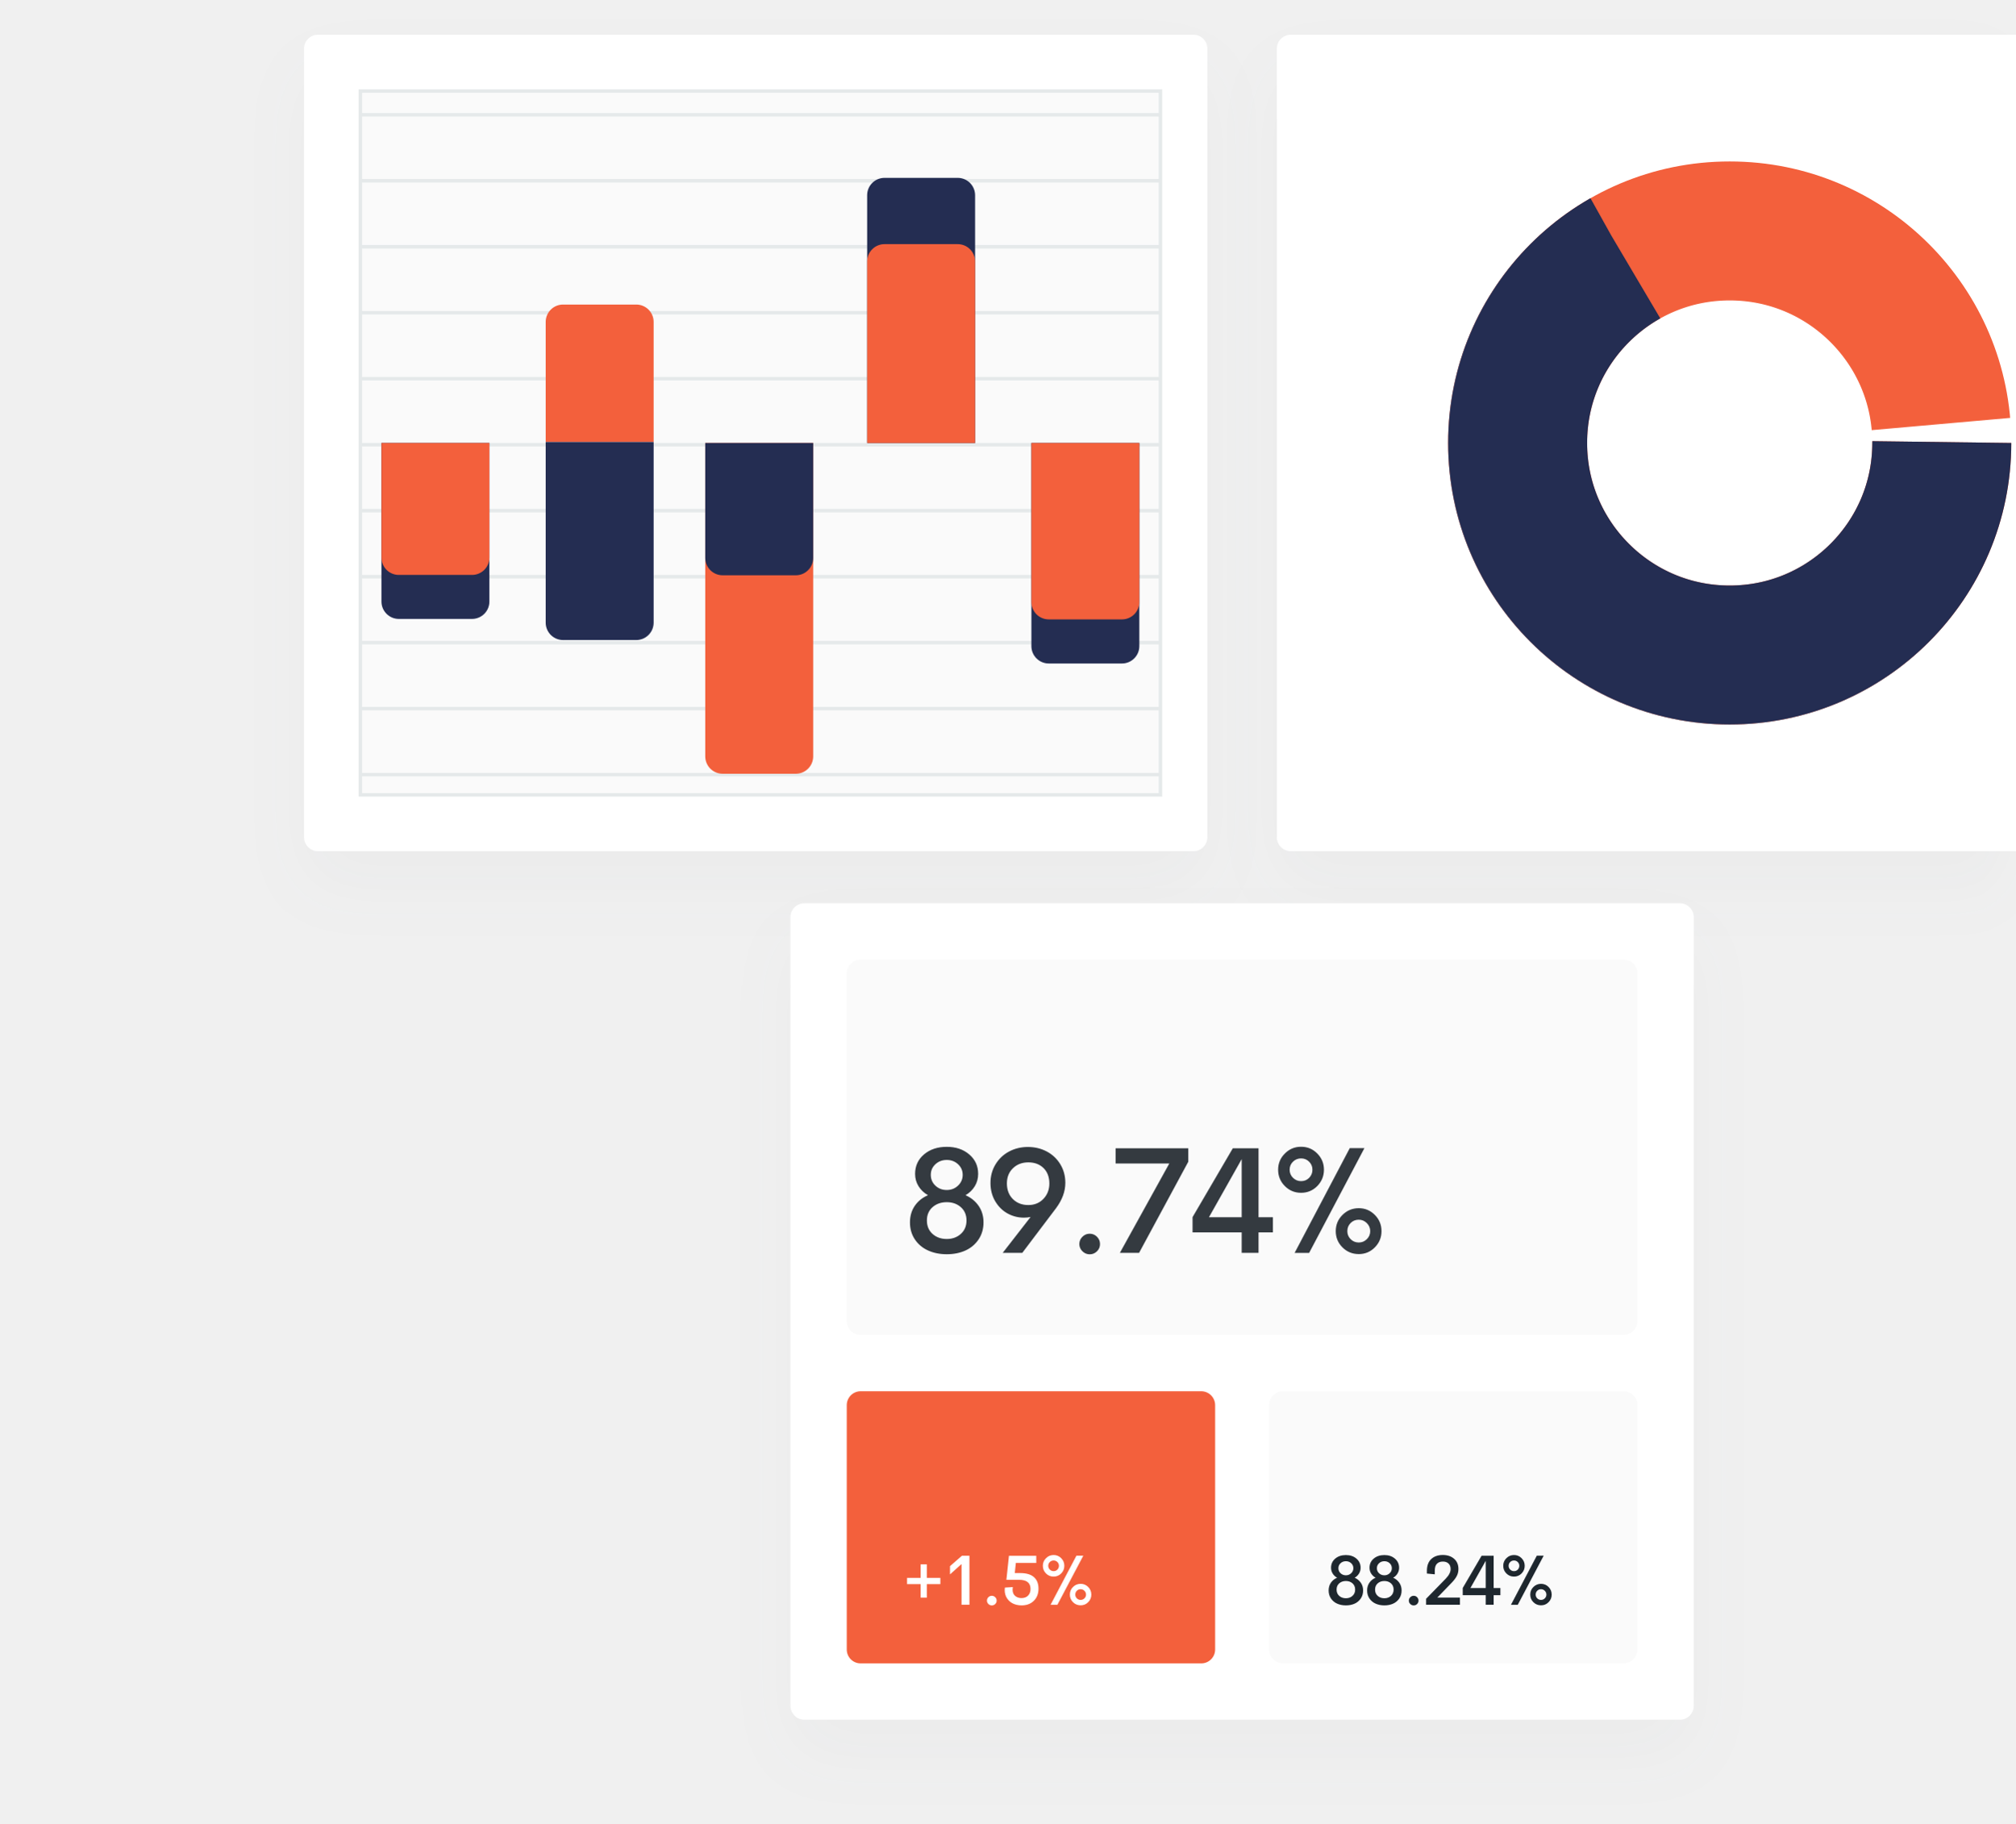
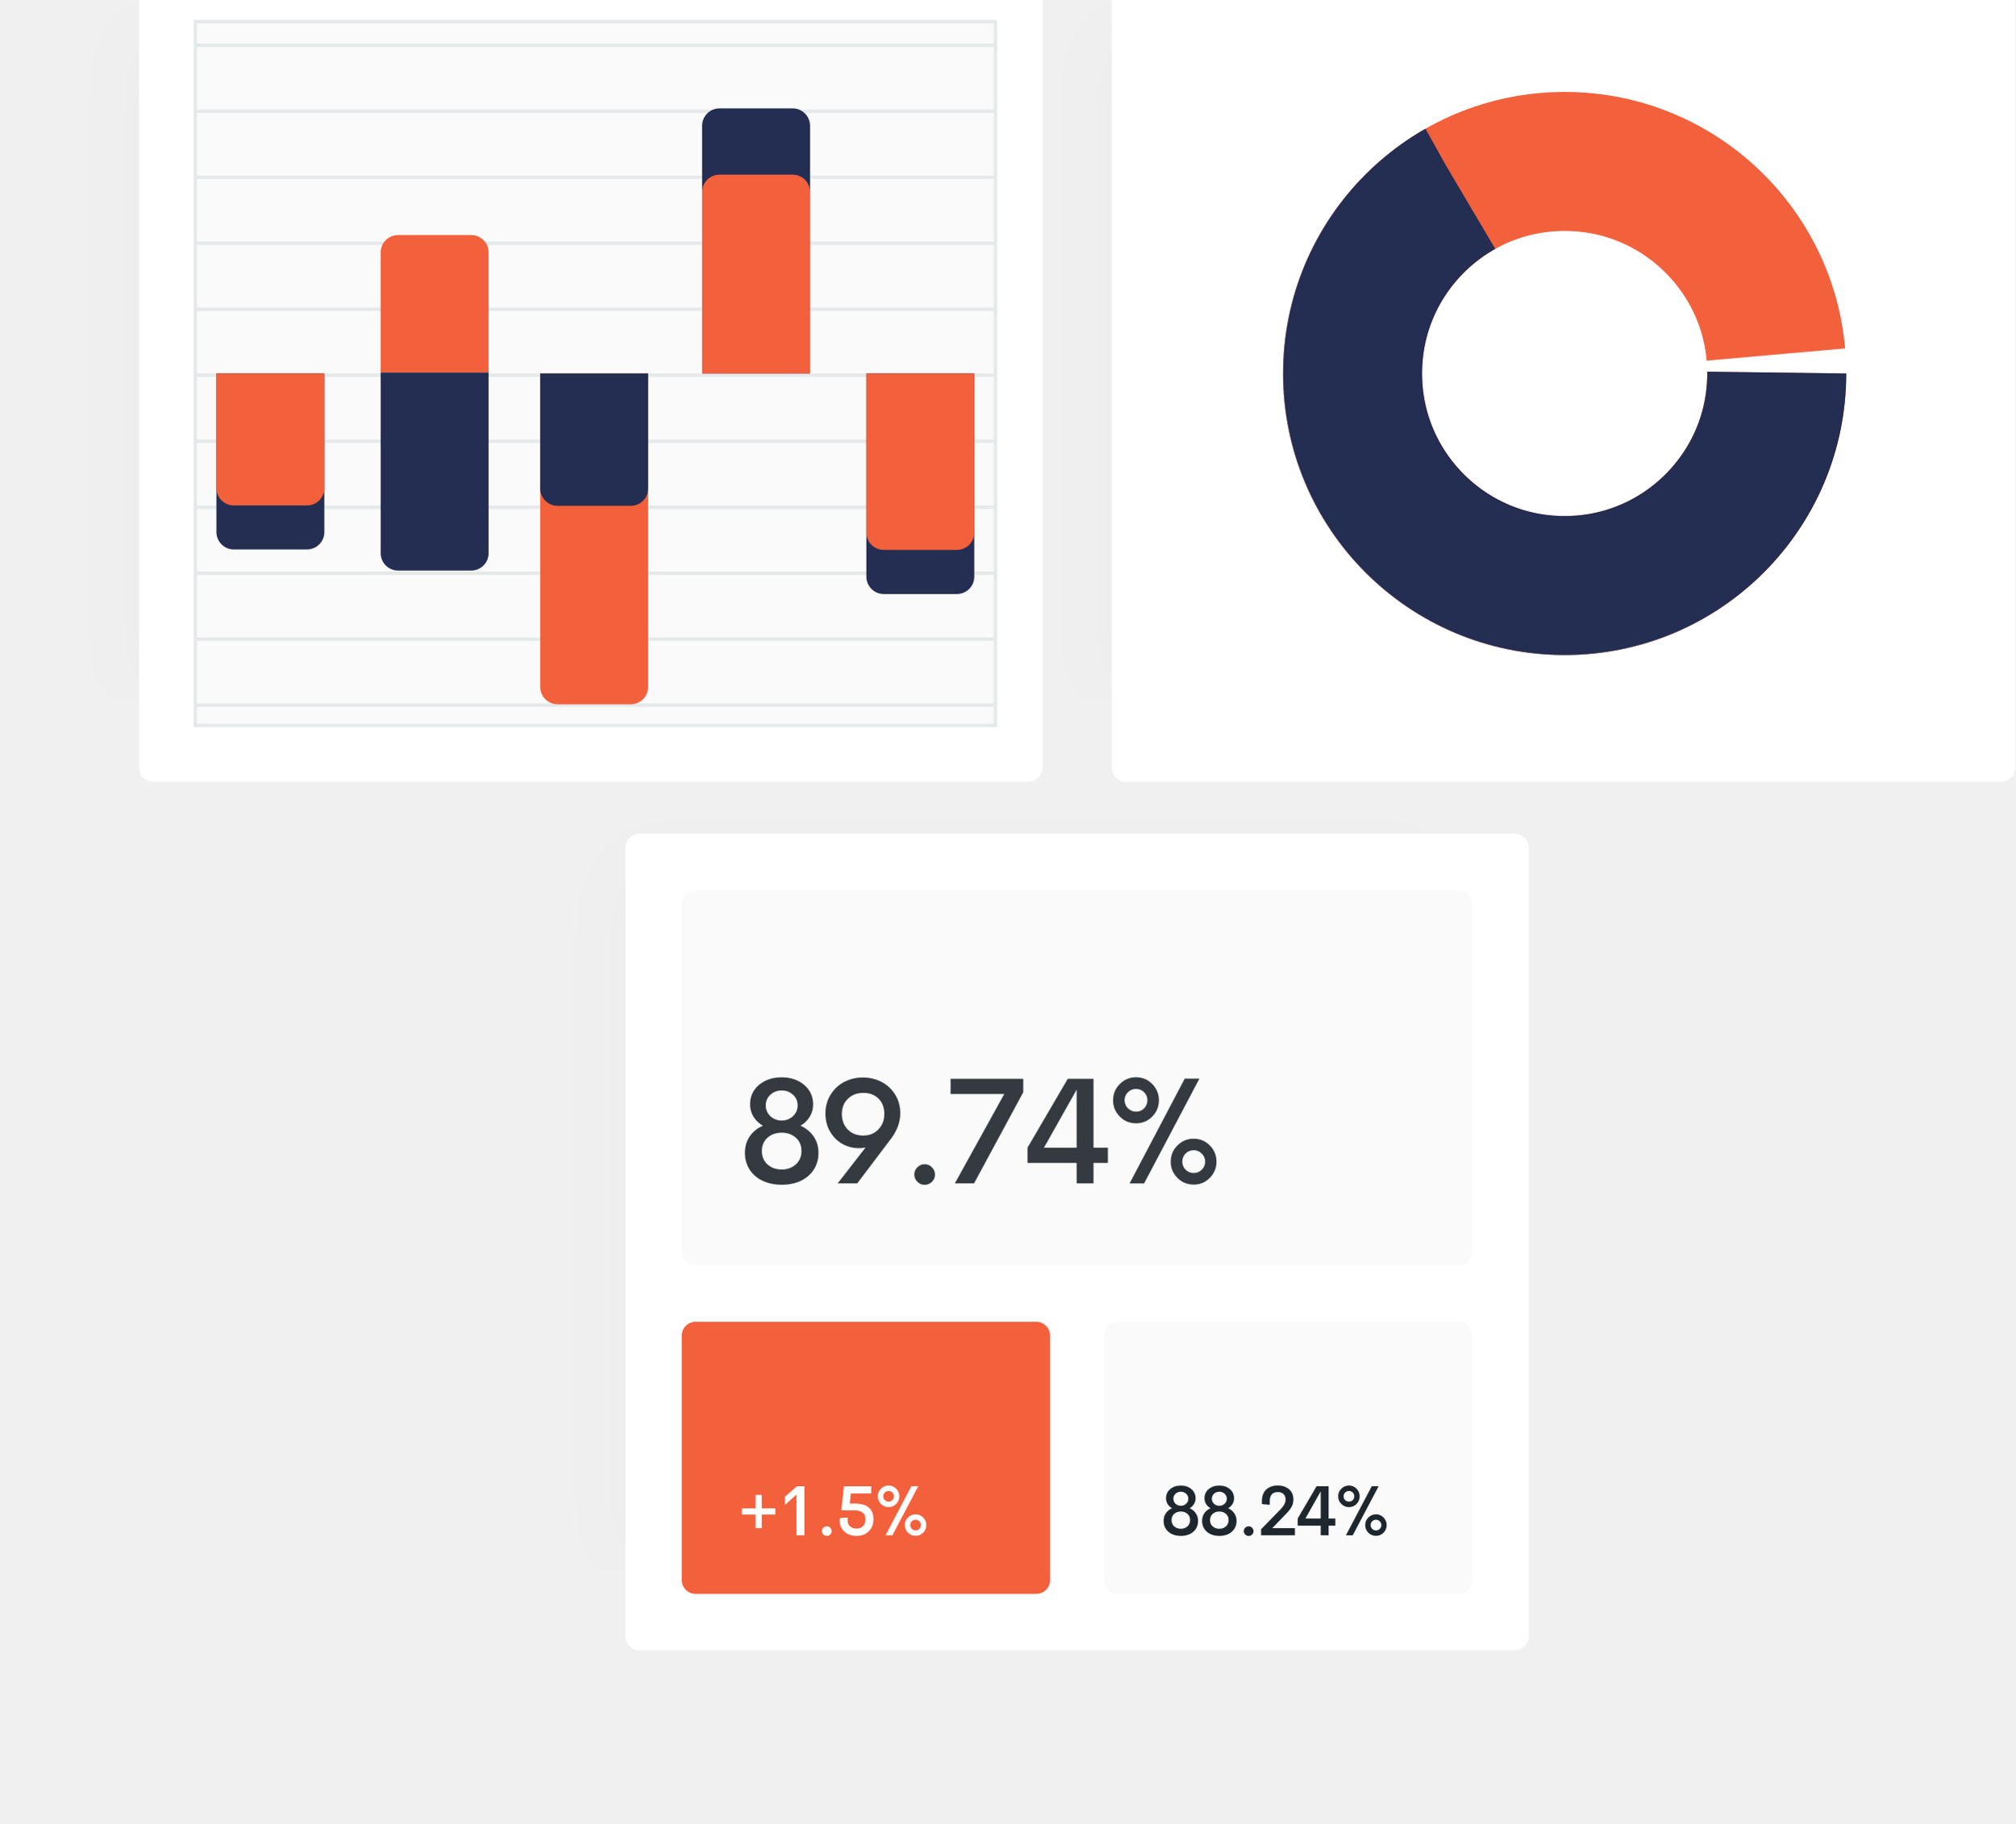
- <svg xmlns="http://www.w3.org/2000/svg" xmlns:xlink="http://www.w3.org/1999/xlink" viewBox="0 0 445 525" width="580" height="525">
+ <svg xmlns="http://www.w3.org/2000/svg" xmlns:xlink="http://www.w3.org/1999/xlink" viewBox="-20 20 580 525" width="580" height="525">
  <defs>
-     <filter id="c" width="126.9%" height="129.8%" x="-13.5%" y="-10.6%" filterUnits="objectBoundingBox">
+     <filter id="c" width="100%" height="100%" filterUnits="objectBoundingBox">
      <feOffset dy="10" in="SourceAlpha" result="shadowOffsetOuter1" />
      <feGaussianBlur in="shadowOffsetOuter1" result="shadowBlurOuter1" stdDeviation="10" />
      <feColorMatrix in="shadowBlurOuter1" values="0 0 0 0 0.312 0 0 0 0 0.337 0 0 0 0 0.386 0 0 0 0.03 0" />
    </filter>
-     <filter id="e" width="126.9%" height="129.8%" x="-13.5%" y="-10.6%" filterUnits="objectBoundingBox">
+     <filter id="e" width="100%" height="100%" filterUnits="objectBoundingBox">
      <feOffset dy="10" in="SourceAlpha" result="shadowOffsetOuter1" />
      <feGaussianBlur in="shadowOffsetOuter1" result="shadowBlurOuter1" stdDeviation="10" />
      <feColorMatrix in="shadowBlurOuter1" values="0 0 0 0 0.312 0 0 0 0 0.337 0 0 0 0 0.386 0 0 0 0.03 0" />
    </filter>
-     <filter id="i" width="126.9%" height="129.8%" x="-13.5%" y="-10.6%" filterUnits="objectBoundingBox">
+     <filter id="i" width="100%" height="100%" filterUnits="objectBoundingBox">
      <feOffset dy="10" in="SourceAlpha" result="shadowOffsetOuter1" />
      <feGaussianBlur in="shadowOffsetOuter1" result="shadowBlurOuter1" stdDeviation="10" />
      <feColorMatrix in="shadowBlurOuter1" values="0 0 0 0 0.312 0 0 0 0 0.337 0 0 0 0 0.386 0 0 0 0.03 0" />
    </filter>
    <rect id="d" width="260" height="235" x="0" y="0" rx="4" />
    <rect id="f" width="260" height="235" x="0" y="0" rx="4" />
    <rect id="j" width="260" height="235" x="0" y="0" rx="4" />
    <ellipse id="a" cx="81.039" cy="81.034" rx="81.039" ry="81.034" />
    <ellipse id="b" cx="81.039" cy="81.034" rx="81.039" ry="81.034" />
    <mask id="g" width="162.078" height="162.069" x="0" y="0" fill="#fff" maskContentUnits="userSpaceOnUse" maskUnits="objectBoundingBox">
      <use xlink:href="#a" />
    </mask>
    <mask id="h" width="162.078" height="162.069" x="0" y="0" fill="#fff" maskContentUnits="userSpaceOnUse" maskUnits="objectBoundingBox">
      <use xlink:href="#b" />
    </mask>
  </defs>
  <g fill="none" fill-rule="evenodd" transform="translate(20 10)">
    <use fill="#000" filter="url(#c)" xlink:href="#d" />
    <use fill="#FFF" xlink:href="#d" />
    <path fill="#FAFAFA" stroke="#E5E9EA" d="M16.208 16.207h230.286v202.586H16.208z" />
    <path fill="#E5E9EA" d="M16.208 117.5h230.286v1H16.208zM16.208 136.493h230.286v1H16.208zM16.208 155.485h230.286v1H16.208zM16.208 174.477h230.286v1H16.208zM16.208 41.53h230.286v1H16.208zM16.208 22.538h230.286v1H16.208zM16.208 60.523h230.286v1H16.208zM16.208 79.515h230.286v1H16.208zM16.208 98.508h230.286v1H16.208zM16.208 193.47h230.286v1H16.208zM16.208 212.462h230.286v1H16.208z" />
    <path fill="#242D52" d="M22.286 117.5h31.065v45.647a5 5 0 01-5 5H27.286a5 5 0 01-5-5V117.5z" />
    <path fill="#F3603C" d="M22.286 117.5h31.065v32.985a5 5 0 01-5 5H27.286a5 5 0 01-5-5V117.5zM69.558 117.234h31.065V82.658a5 5 0 00-5-5H74.558a5 5 0 00-5 5v34.576z" />
    <path fill="#242D52" d="M69.558 117.234h31.065v51.99a5 5 0 01-5 5H74.558a5 5 0 01-5-5v-51.99zM162.078 117.5h31.065V46.193a5 5 0 00-5-5h-21.065a5 5 0 00-5 5V117.5z" />
    <path fill="#F3603C" d="M162.078 117.5h31.065V65.27a5 5 0 00-5-5h-21.065a5 5 0 00-5 5v52.23z" />
    <g>
      <path fill="#242D52" d="M209.351 117.5h31.065v58.477a5 5 0 01-5 5H214.35a5 5 0 01-5-5V117.5z" />
      <path fill="#F3603C" d="M209.351 117.5h31.065v45.782a5 5 0 01-5 5H214.35a5 5 0 01-5-5V117.5z" />
    </g>
    <g>
      <path fill="#F3603C" d="M115.481 117.5h31.065v90.216a5 5 0 01-5 5H120.48a5 5 0 01-5-5V117.5z" />
      <path fill="#242D52" d="M115.481 117.5h31.065v33.086a5 5 0 01-5 5H120.48a5 5 0 01-5-5V117.5z" />
    </g>
    <g transform="translate(280)">
      <use fill="#000" filter="url(#e)" xlink:href="#f" />
      <use fill="#FFF" xlink:href="#f" />
      <g transform="translate(49.299 36.466)">
        <ellipse cx="81.039" cy="81.034" stroke="#FFF" stroke-width="40" rx="61.039" ry="61.034" />
        <use stroke="#F3603C" stroke-dasharray="502" stroke-width="80" mask="url(#g)" xlink:href="#a" />
        <use stroke="#242D52" stroke-dasharray="340" stroke-width="80" mask="url(#h)" xlink:href="#b" />
      </g>
    </g>
    <g transform="translate(140 250)">
      <use fill="#000" filter="url(#i)" xlink:href="#j" />
      <use fill="#FFF" xlink:href="#j" />
      <g transform="translate(16.208 140.46)">
        <rect width="106.026" height="78.333" fill="#F3603C" rx="4" />
        <path fill="#FFF" fill-rule="nonzero" d="M23.044 59.413v-3.907h3.897v-1.78h-3.897v-3.908h-1.781v3.907h-3.908v1.78h3.908v3.908h1.78zm12.264 2.038V47.345H33.15l-3.433 2.997v2.374l3.314-2.977V61.45h2.276zm6.437.198c.382 0 .71-.135.984-.406.274-.27.41-.597.41-.98 0-.382-.136-.71-.41-.983a1.343 1.343 0 00-.984-.41c-.376 0-.702.136-.98.41a1.335 1.335 0 00-.415.984c0 .376.139.7.416.974.277.274.603.41.979.41zm8.584-.01c1.45 0 2.623-.444 3.517-1.33.893-.888 1.34-2.053 1.34-3.497 0-1.438-.438-2.544-1.316-3.32-.877-.774-2.199-1.161-3.966-1.161H48.36l.307-2.918h5.876v-2.058H46.68l-.732 6.914h3.63c2.21 0 3.314.874 3.314 2.622 0 .791-.232 1.43-.697 1.914-.465.485-1.103.727-1.915.727-.705 0-1.307-.205-1.805-.613-.498-.41-.747-1.023-.747-1.84 0-.165.023-.403.07-.712l-2.286.138c-.033.284-.05.521-.05.712 0 .917.228 1.716.683 2.399a4.204 4.204 0 001.771 1.523c.726.333 1.53.5 2.414.5zm9.207-8.29a2.96 2.96 0 002.186-.91c.6-.613.9-1.348.9-2.205 0-.851-.3-1.58-.9-2.187a2.96 2.96 0 00-2.186-.91c-.85 0-1.58.304-2.186.91a2.981 2.981 0 00-.91 2.187c0 .863.302 1.599.905 2.205.603.607 1.334.91 2.191.91zm1.088 8.112l7.46-14.136h-1.98l-7.438 14.136h1.958zm-1.088-9.684c-.422 0-.785-.15-1.088-.45a1.48 1.48 0 01-.455-1.093c0-.43.152-.79.455-1.084a1.51 1.51 0 011.088-.44c.429 0 .792.149 1.088.445.297.297.445.656.445 1.079 0 .428-.146.793-.44 1.093-.293.3-.658.45-1.093.45zm7.785 9.842c.851 0 1.575-.303 2.172-.91a3.006 3.006 0 00.895-2.186c0-.857-.3-1.588-.9-2.191a2.945 2.945 0 00-2.167-.905c-.857 0-1.589.301-2.196.905a2.976 2.976 0 00-.91 2.191c0 .857.302 1.588.905 2.191.604.603 1.338.905 2.201.905zm0-1.563c-.435 0-.8-.15-1.098-.45a1.485 1.485 0 01-.445-1.083c0-.435.149-.801.445-1.098a1.492 1.492 0 011.098-.445c.416 0 .777.151 1.084.455.306.303.46.666.46 1.088 0 .422-.152.783-.455 1.083-.304.3-.666.45-1.089.45z" />
      </g>
      <g transform="translate(137.766 140.46)">
        <rect width="106.026" height="78.333" fill="#FAFAFA" rx="4" />
        <path fill="#1E272E" fill-rule="nonzero" d="M22.104 61.639c.936 0 1.777-.168 2.522-.505a4.186 4.186 0 001.776-1.503c.439-.66.658-1.421.658-2.285 0-.85-.218-1.593-.653-2.226a4.118 4.118 0 00-1.77-1.444c.527-.31.942-.714 1.246-1.212a3.14 3.14 0 00.455-1.667c0-1.068-.4-1.943-1.202-2.626-.801-.682-1.812-1.024-3.032-1.024-1.24 0-2.262.34-3.067 1.02-.804.678-1.207 1.555-1.207 2.63 0 .614.155 1.17.465 1.667.31.498.736.902 1.276 1.212-.758.323-1.353.801-1.785 1.434-.432.633-.648 1.379-.648 2.236 0 .864.22 1.625.658 2.285a4.147 4.147 0 001.78 1.498c.749.34 1.591.51 2.528.51zm0-8.665c-.607 0-1.118-.197-1.533-.589a1.926 1.926 0 01-.624-1.459c0-.567.208-1.044.624-1.43.415-.385.926-.578 1.533-.578.6 0 1.108.193 1.523.579.416.385.624.862.624 1.429 0 .574-.21 1.058-.629 1.454a2.131 2.131 0 01-1.518.594zm0 6.607c-.772 0-1.411-.227-1.92-.682-.507-.455-.761-1.062-.761-1.82 0-.745.254-1.342.762-1.79.508-.45 1.147-.673 1.919-.673.758 0 1.391.224 1.9.672.507.449.761 1.046.761 1.79 0 .753-.254 1.358-.762 1.816-.508.458-1.14.687-1.9.687zM33.18 61.64c.936 0 1.777-.168 2.522-.505a4.186 4.186 0 001.776-1.503c.439-.66.658-1.421.658-2.285 0-.85-.218-1.593-.653-2.226a4.118 4.118 0 00-1.77-1.444c.527-.31.942-.714 1.246-1.212a3.14 3.14 0 00.455-1.667c0-1.068-.4-1.943-1.202-2.626-.801-.682-1.812-1.024-3.032-1.024-1.24 0-2.262.34-3.067 1.02-.804.678-1.207 1.555-1.207 2.63 0 .614.155 1.17.465 1.667.31.498.736.902 1.276 1.212-.758.323-1.353.801-1.785 1.434-.432.633-.648 1.379-.648 2.236 0 .864.22 1.625.658 2.285a4.147 4.147 0 001.78 1.498c.749.34 1.591.51 2.528.51zm0-8.665c-.607 0-1.118-.197-1.534-.589a1.926 1.926 0 01-.623-1.459c0-.567.208-1.044.623-1.43.416-.385.927-.578 1.534-.578.6 0 1.108.193 1.523.579.416.385.623.862.623 1.429 0 .574-.209 1.058-.628 1.454a2.131 2.131 0 01-1.518.594zm0 6.607c-.772 0-1.412-.227-1.92-.682-.507-.455-.761-1.062-.761-1.82 0-.745.254-1.342.762-1.79.507-.45 1.147-.673 1.919-.673.758 0 1.391.224 1.9.672.507.449.76 1.046.76 1.79 0 .753-.253 1.358-.76 1.816-.509.458-1.142.687-1.9.687zm8.435 2.068c.383 0 .711-.135.985-.406.273-.27.41-.597.41-.98 0-.382-.137-.71-.41-.983a1.343 1.343 0 00-.985-.41c-.375 0-.702.136-.979.41a1.335 1.335 0 00-.415.984c0 .376.138.7.415.974.277.274.604.41.98.41zm13.313-.198v-2.058h-6.51l4.146-4.293c.666-.692 1.154-1.342 1.464-1.948.31-.607.465-1.27.465-1.989 0-1.253-.419-2.238-1.257-2.957-.837-.72-1.915-1.079-3.234-1.079-1.405 0-2.52.393-3.344 1.178-.824.784-1.237 1.909-1.237 3.373v.791l2.266.218v-1.039c0-.917.207-1.584.623-2.003.415-.419.983-.628 1.701-.628.686 0 1.23.19 1.633.569.402.379.603.908.603 1.587 0 .877-.471 1.8-1.414 2.77l-5.64 5.787v1.721h9.735zm9.702 0v-2.76h1.939v-2.048h-1.94v-9.298H61.16l-5.431 9.289v2.057h6.628v2.76h2.275zm-2.275-4.808h-4.412l4.412-7.834v7.834zm8.129-3.294a2.96 2.96 0 002.186-.91c.6-.613.9-1.348.9-2.205 0-.851-.3-1.58-.9-2.187a2.96 2.96 0 00-2.186-.91c-.851 0-1.58.304-2.187.91a2.981 2.981 0 00-.91 2.187c0 .863.302 1.599.905 2.205.604.607 1.334.91 2.192.91zm1.088 8.112l7.459-14.136h-1.979l-7.439 14.136h1.959zm-1.088-9.684c-.422 0-.785-.15-1.089-.45a1.48 1.48 0 01-.455-1.093c0-.43.152-.79.455-1.084a1.51 1.51 0 011.089-.44c.428 0 .791.149 1.088.445.297.297.445.656.445 1.079 0 .428-.147.793-.44 1.093-.294.3-.658.45-1.093.45zm7.785 9.842c.85 0 1.574-.303 2.171-.91a3.006 3.006 0 00.896-2.186c0-.857-.3-1.588-.9-2.191a2.945 2.945 0 00-2.167-.905c-.857 0-1.59.301-2.196.905a2.976 2.976 0 00-.91 2.191c0 .857.301 1.588.905 2.191.603.603 1.337.905 2.2.905zm0-1.563c-.435 0-.801-.15-1.098-.45a1.485 1.485 0 01-.445-1.083c0-.435.148-.801.445-1.098a1.492 1.492 0 011.098-.445c.415 0 .776.151 1.083.455.307.303.46.666.46 1.088 0 .422-.152.783-.455 1.083-.303.3-.666.45-1.088.45z" />
      </g>
      <g transform="translate(16.208 16.207)">
        <rect width="227.584" height="108.046" fill="#FAFAFA" rx="4" />
        <path fill="#343A40" fill-rule="nonzero" d="M28.786 84.812c1.998 0 3.791-.359 5.381-1.076 1.59-.732 2.853-1.801 3.788-3.208.936-1.407 1.404-3.032 1.404-4.875 0-1.815-.465-3.397-1.393-4.748-.929-1.35-2.188-2.377-3.778-3.08 1.126-.662 2.012-1.524 2.66-2.586.647-1.062.97-2.247.97-3.556 0-2.279-.855-4.146-2.564-5.602-1.71-1.457-3.865-2.185-6.468-2.185-2.645 0-4.826.725-6.542 2.174-1.717 1.449-2.575 3.32-2.575 5.613 0 1.309.33 2.494.992 3.556.661 1.062 1.568 1.924 2.722 2.585-1.618.69-2.888 1.71-3.81 3.06-.92 1.35-1.381 2.94-1.381 4.77 0 1.842.467 3.467 1.403 4.874.936 1.407 2.202 2.473 3.799 3.197 1.597.725 3.394 1.087 5.392 1.087zm0-18.486c-1.295 0-2.385-.419-3.271-1.256-.887-.837-1.33-1.874-1.33-3.112 0-1.21.443-2.227 1.33-3.05.886-.823 1.976-1.234 3.27-1.234 1.281 0 2.364.411 3.25 1.234.887.823 1.33 1.84 1.33 3.05 0 1.224-.446 2.258-1.34 3.102-.893.844-1.973 1.266-3.24 1.266zm0 14.097c-1.646 0-3.011-.486-4.094-1.457-1.084-.97-1.625-2.265-1.625-3.882 0-1.59.541-2.863 1.625-3.82 1.083-.957 2.448-1.435 4.094-1.435 1.618 0 2.968.478 4.052 1.435 1.083.957 1.625 2.23 1.625 3.82 0 1.603-.542 2.894-1.625 3.872-1.084.978-2.434 1.467-4.052 1.467zm21.737 3.988l9.729-12.873c1.772-2.391 2.659-4.818 2.659-7.28 0-1.97-.479-3.746-1.435-5.329a9.904 9.904 0 00-3.894-3.682c-1.64-.872-3.458-1.308-5.455-1.308-1.956 0-3.753.432-5.392 1.297-1.64.866-2.948 2.104-3.926 3.714-.978 1.611-1.46 3.423-1.445 5.434.014 1.97.482 3.718 1.403 5.244.922 1.527 2.107 2.684 3.556 3.472a9.656 9.656 0 004.685 1.182c.661 0 1.294-.064 1.9-.19l-8.02 10.319h5.635zm1.73-13.76c-1.8 0-3.274-.565-4.421-1.698-1.147-1.132-1.727-2.62-1.741-4.463-.014-1.815.563-3.289 1.73-4.421 1.168-1.133 2.645-1.699 4.432-1.699 1.815 0 3.278.549 4.39 1.646 1.111 1.098 1.667 2.575 1.667 4.432 0 1.758-.566 3.232-1.699 4.42-1.132 1.19-2.585 1.784-4.358 1.784zm17.664 14.182c.816 0 1.516-.288 2.1-.865a2.83 2.83 0 00.876-2.09c0-.815-.292-1.515-.876-2.1a2.864 2.864 0 00-2.1-.875c-.802 0-1.498.292-2.09.876-.59.584-.885 1.284-.885 2.1 0 .801.295 1.494.886 2.078.59.584 1.287.876 2.09.876zm14.224-.422l14.16-26.23v-3.863H77.389v4.369h15.448L78.612 84.41h5.53zm34.378 0v-5.888h4.137v-4.368h-4.137V54.318h-7.407L99.526 74.134v4.39h14.14v5.887h4.853zm-4.853-10.256h-9.413l9.413-16.713v16.713zm17.094-7.027c1.829 0 3.383-.647 4.664-1.942 1.28-1.308 1.92-2.877 1.92-4.706 0-1.814-.64-3.369-1.92-4.663-1.28-1.295-2.835-1.942-4.664-1.942-1.815 0-3.37.647-4.664 1.942-1.295 1.294-1.942 2.849-1.942 4.663 0 1.843.644 3.412 1.931 4.706 1.288 1.295 2.846 1.942 4.675 1.942zm2.321 17.304l15.913-30.156h-4.221l-15.87 30.156h4.178zm-2.321-20.66c-.9 0-1.675-.32-2.322-.96a3.157 3.157 0 01-.97-2.332c0-.914.323-1.684.97-2.31a3.222 3.222 0 012.322-.94c.914 0 1.688.317 2.321.95.633.633.95 1.4.95 2.3 0 .915-.313 1.692-.94 2.332-.625.64-1.403.96-2.331.96zm16.609 20.998c1.814 0 3.359-.647 4.632-1.942 1.273-1.294 1.91-2.849 1.91-4.663 0-1.83-.64-3.387-1.92-4.675-1.281-1.287-2.822-1.93-4.622-1.93-1.83 0-3.391.643-4.686 1.93-1.294 1.288-1.941 2.846-1.941 4.675 0 1.828.644 3.386 1.93 4.674 1.288 1.287 2.853 1.93 4.697 1.93zm0-3.335c-.93 0-1.71-.32-2.343-.96a3.168 3.168 0 01-.95-2.31c0-.929.317-1.71.95-2.343s1.414-.95 2.343-.95c.886 0 1.656.324 2.31.971.655.647.982 1.421.982 2.322 0 .9-.324 1.67-.971 2.31-.647.64-1.421.96-2.321.96z" />
      </g>
    </g>
  </g>
</svg>
